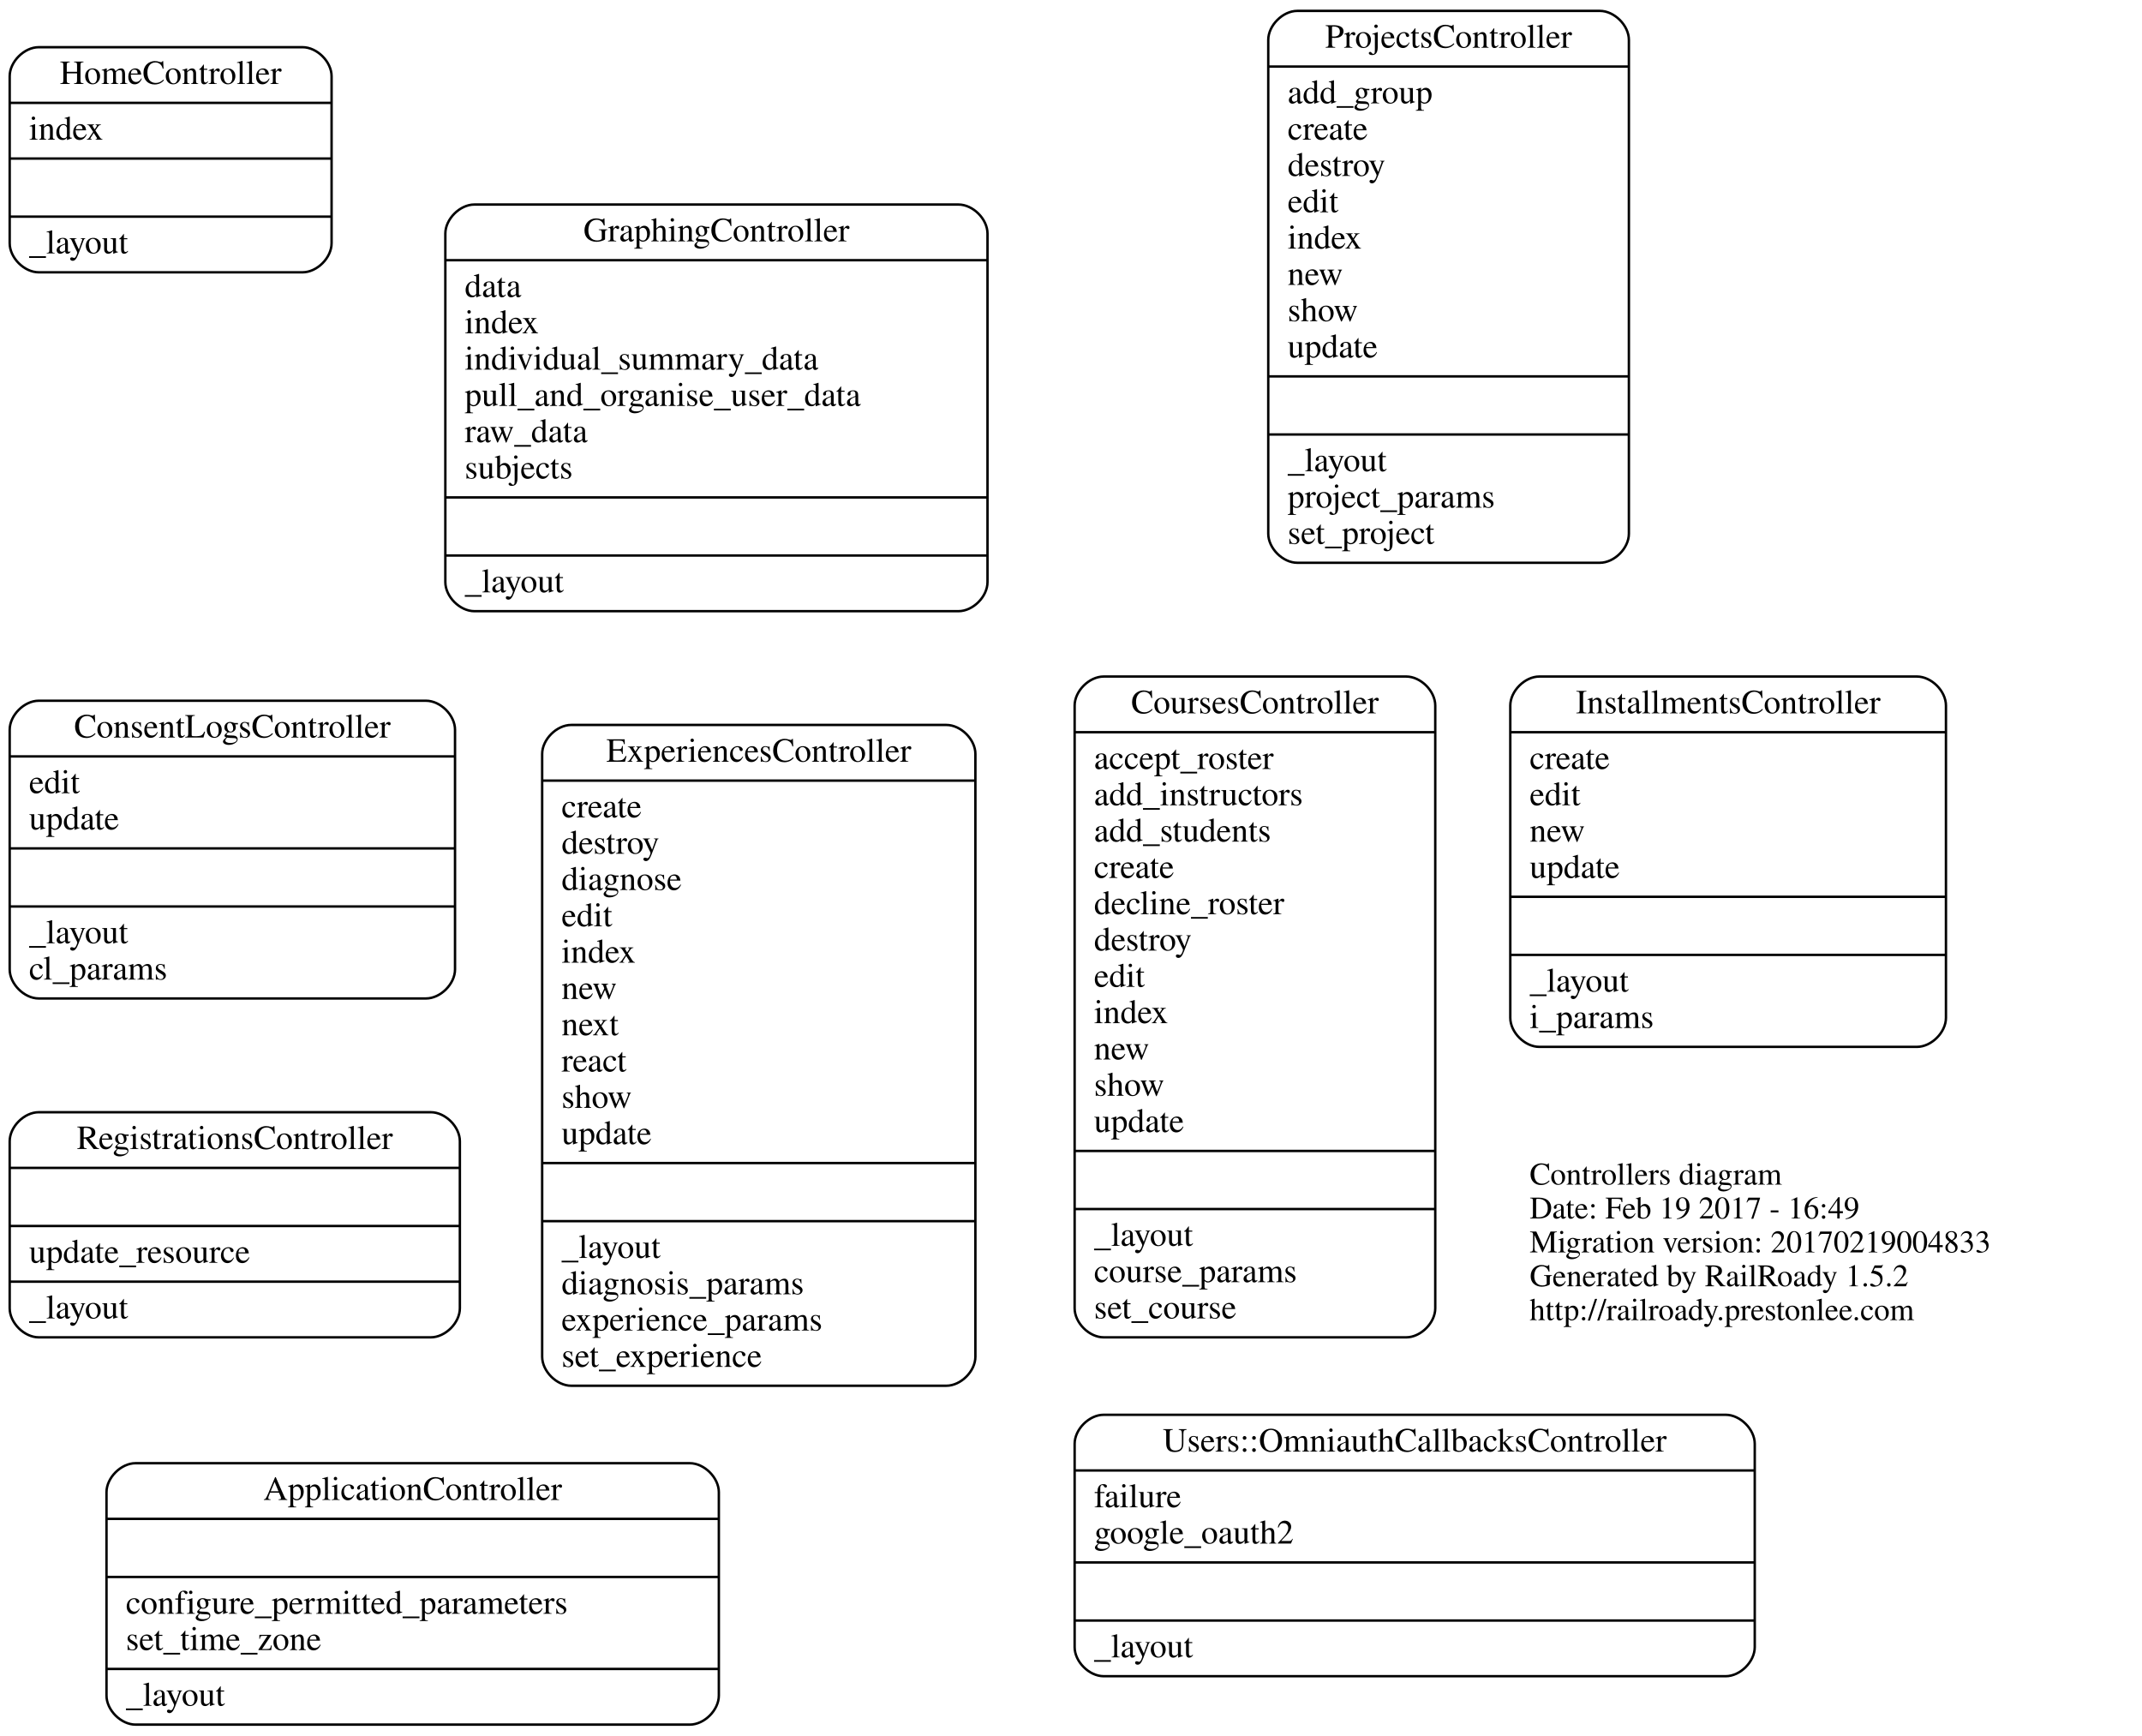
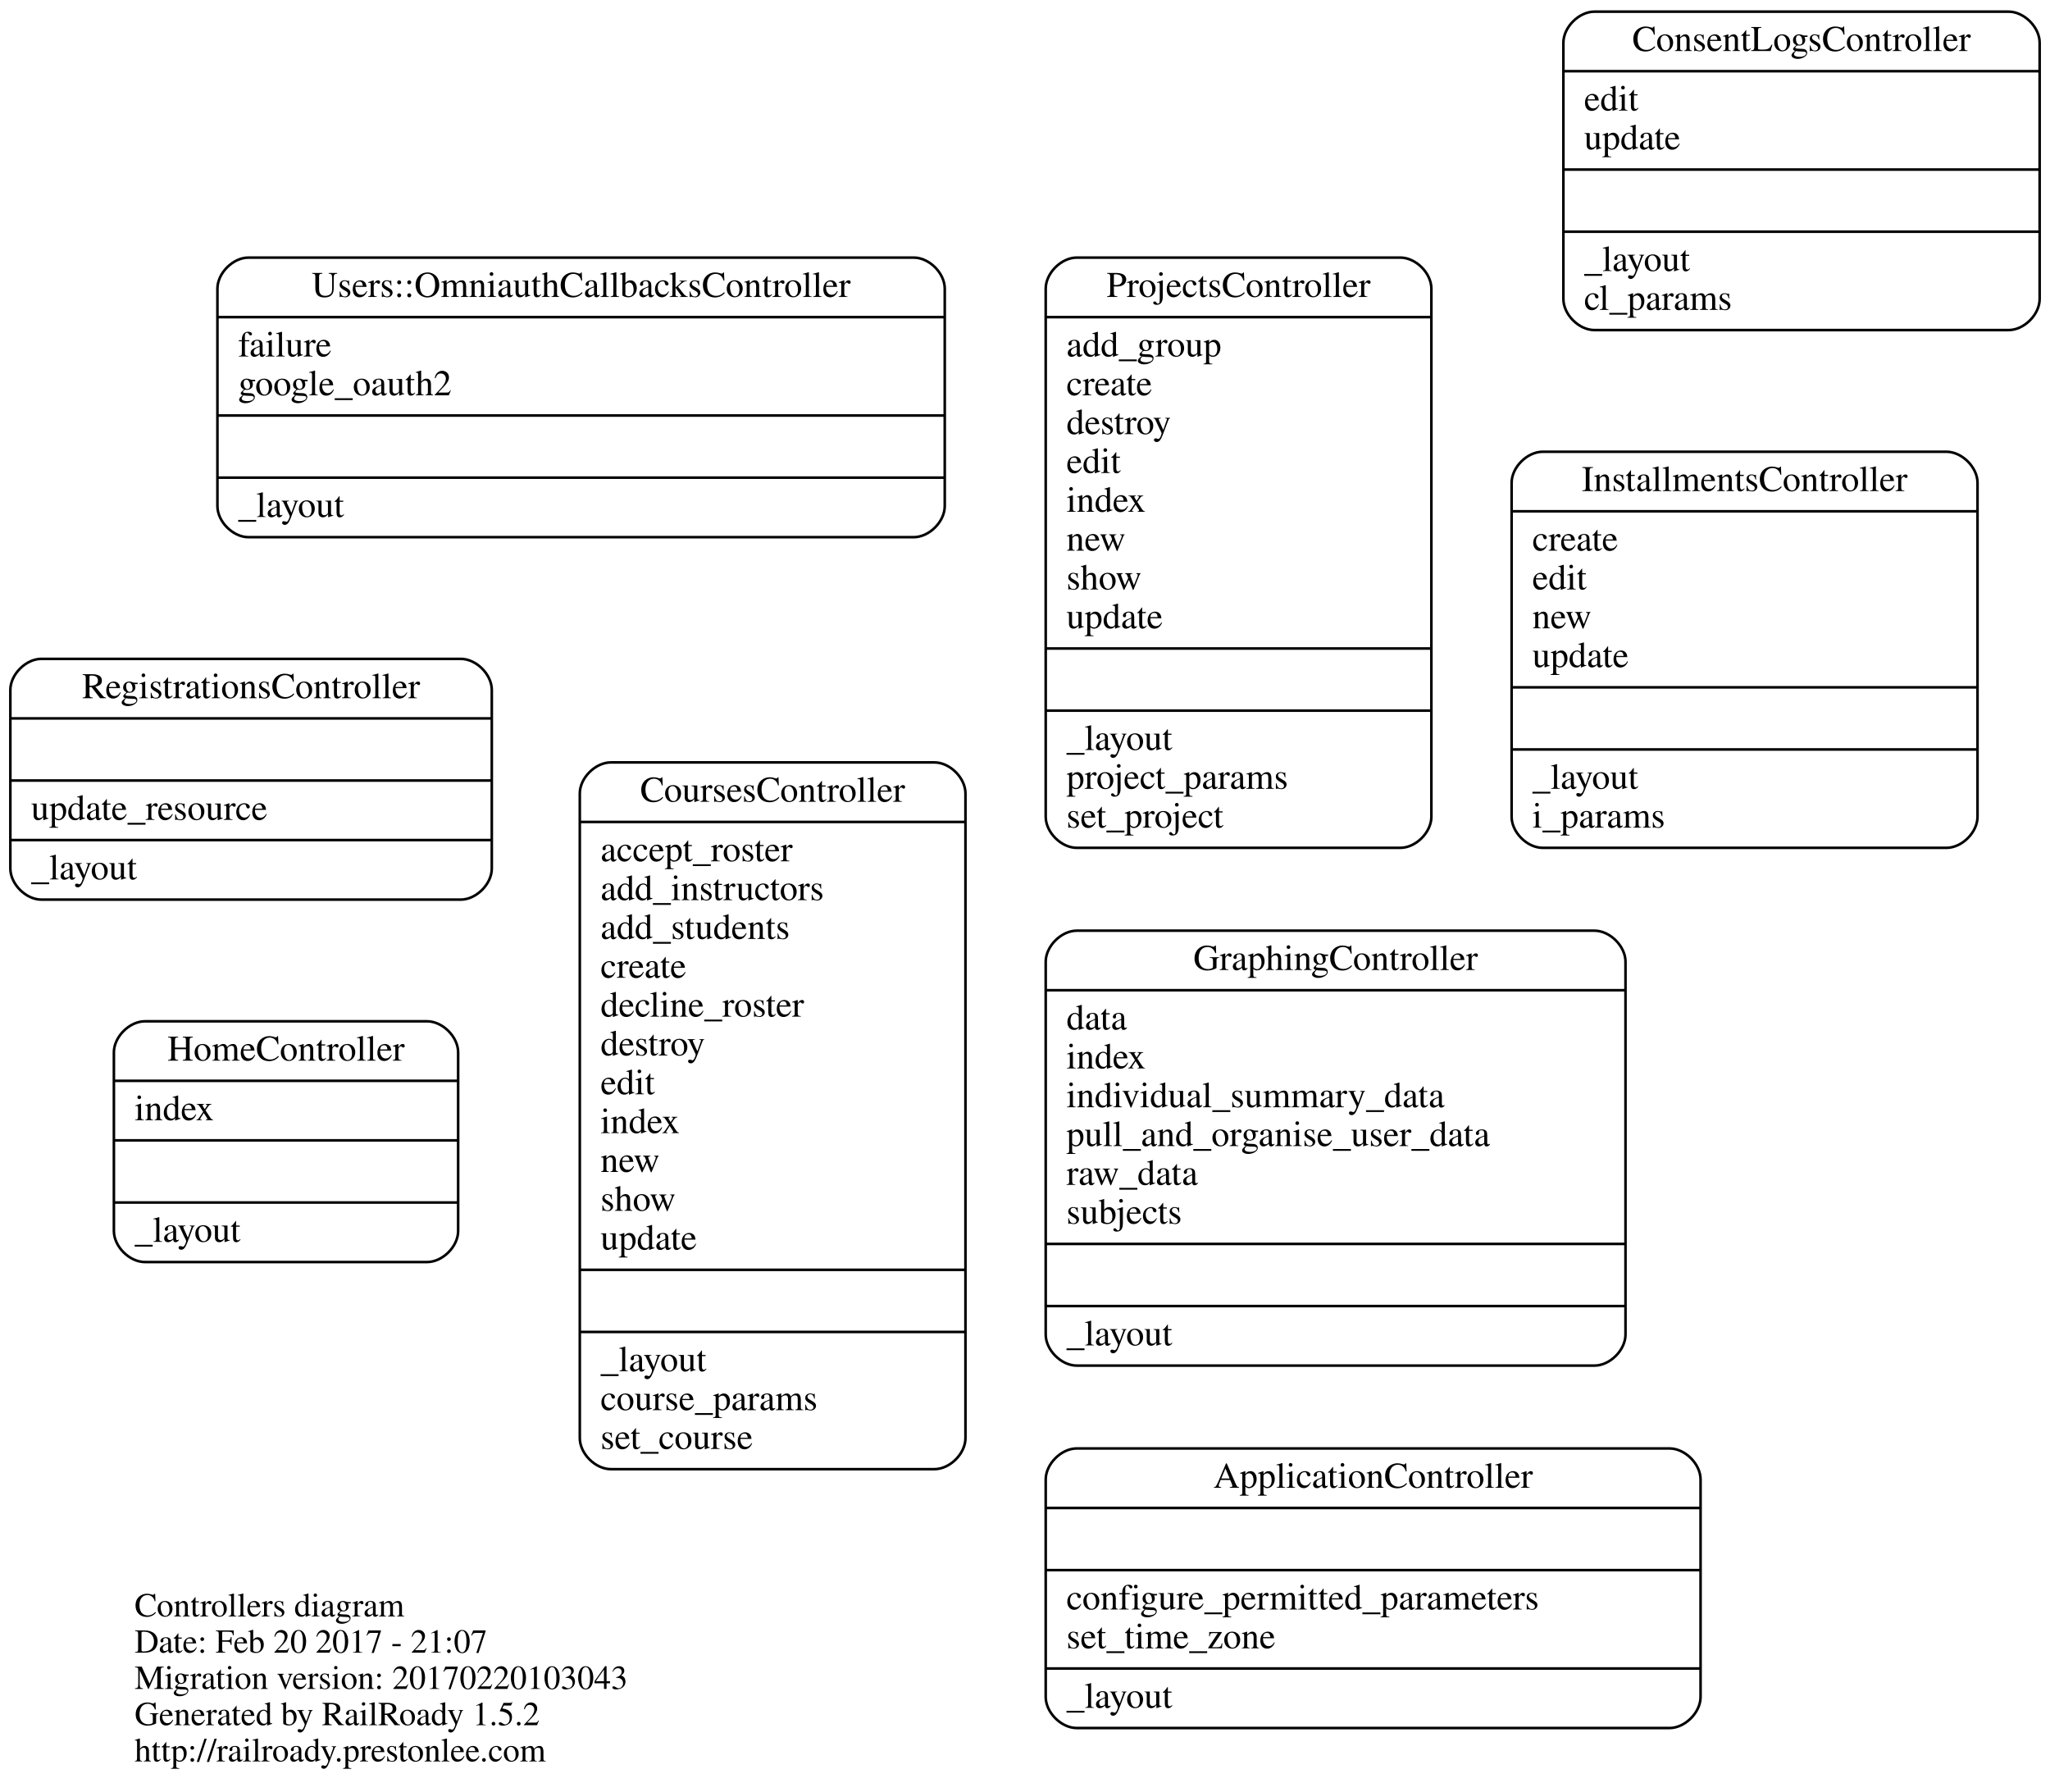
- <svg xmlns="http://www.w3.org/2000/svg" width="885pt" height="717pt" viewBox="0.00 0.00 885.00 717.00">
-   <g id="graph0" class="graph" transform="scale(1 1) rotate(0) translate(4 713)">
-     <polygon fill="none" stroke="none" points="-4,4 -4,-713 881,-713 881,4 -4,4" />
+ <svg xmlns="http://www.w3.org/2000/svg" width="792pt" height="692pt" viewBox="0.00 0.00 792.00 692.00">
+   <g id="graph0" class="graph" transform="scale(1 1) rotate(0) translate(4 688)">
+     <polygon fill="none" stroke="none" points="-4,4 -4,-688 788,-688 788,4 -4,4" />
    <g id="node1" class="node">
-       <text text-anchor="start" x="628" y="-223.6" font-family="Times,serif" font-size="13.00">Controllers diagram</text>
-       <text text-anchor="start" x="628" y="-209.6" font-family="Times,serif" font-size="13.00">Date: Feb 19 2017 - 16:49</text>
-       <text text-anchor="start" x="628" y="-195.6" font-family="Times,serif" font-size="13.00">Migration version: 20170219004833</text>
-       <text text-anchor="start" x="628" y="-181.6" font-family="Times,serif" font-size="13.00">Generated by RailRoady 1.5.2</text>
-       <text text-anchor="start" x="628" y="-167.6" font-family="Times,serif" font-size="13.00">http://railroady.prestonlee.com</text>
+       <text text-anchor="start" x="48" y="-63.6" font-family="Times,serif" font-size="13.00">Controllers diagram</text>
+       <text text-anchor="start" x="48" y="-49.6" font-family="Times,serif" font-size="13.00">Date: Feb 20 2017 - 21:07</text>
+       <text text-anchor="start" x="48" y="-35.6" font-family="Times,serif" font-size="13.00">Migration version: 20170220103043</text>
+       <text text-anchor="start" x="48" y="-21.6" font-family="Times,serif" font-size="13.00">Generated by RailRoady 1.5.2</text>
+       <text text-anchor="start" x="48" y="-7.6" font-family="Times,serif" font-size="13.00">http://railroady.prestonlee.com</text>
    </g>
    <g id="node2" class="node">
-       <path fill="none" stroke="black" d="M52,-0.5C52,-0.5 281,-0.5 281,-0.5 287,-0.5 293,-6.5 293,-12.5 293,-12.5 293,-96.5 293,-96.5 293,-102.5 287,-108.5 281,-108.5 281,-108.5 52,-108.5 52,-108.5 46,-108.5 40,-102.5 40,-96.5 40,-96.5 40,-12.5 40,-12.5 40,-6.5 46,-0.5 52,-0.5" />
-       <text text-anchor="middle" x="166.5" y="-93.3" font-family="Times,serif" font-size="14.00">ApplicationController</text>
-       <polyline fill="none" stroke="black" points="40,-85.5 293,-85.5 " />
-       <polyline fill="none" stroke="black" points="40,-61.5 293,-61.5 " />
-       <text text-anchor="start" x="48" y="-46.3" font-family="Times,serif" font-size="14.00">configure_permitted_parameters</text>
-       <text text-anchor="start" x="48" y="-31.3" font-family="Times,serif" font-size="14.00">set_time_zone</text>
-       <polyline fill="none" stroke="black" points="40,-23.5 293,-23.5 " />
-       <text text-anchor="start" x="48" y="-8.3" font-family="Times,serif" font-size="14.00">_layout</text>
+       <path fill="none" stroke="black" d="M412,-20.5C412,-20.5 641,-20.5 641,-20.5 647,-20.5 653,-26.5 653,-32.5 653,-32.5 653,-116.5 653,-116.5 653,-122.5 647,-128.5 641,-128.5 641,-128.5 412,-128.5 412,-128.5 406,-128.5 400,-122.5 400,-116.5 400,-116.5 400,-32.5 400,-32.5 400,-26.5 406,-20.5 412,-20.5" />
+       <text text-anchor="middle" x="526.5" y="-113.3" font-family="Times,serif" font-size="14.00">ApplicationController</text>
+       <polyline fill="none" stroke="black" points="400,-105.5 653,-105.5 " />
+       <polyline fill="none" stroke="black" points="400,-81.5 653,-81.5 " />
+       <text text-anchor="start" x="408" y="-66.3" font-family="Times,serif" font-size="14.00">configure_permitted_parameters</text>
+       <text text-anchor="start" x="408" y="-51.3" font-family="Times,serif" font-size="14.00">set_time_zone</text>
+       <polyline fill="none" stroke="black" points="400,-43.5 653,-43.5 " />
+       <text text-anchor="start" x="408" y="-28.3" font-family="Times,serif" font-size="14.00">_layout</text>
    </g>
    <g id="node3" class="node">
-       <path fill="none" stroke="black" d="M12,-300.5C12,-300.5 172,-300.5 172,-300.5 178,-300.5 184,-306.5 184,-312.5 184,-312.5 184,-411.5 184,-411.5 184,-417.5 178,-423.5 172,-423.5 172,-423.5 12,-423.5 12,-423.5 6,-423.5 5.68434e-14,-417.5 5.68434e-14,-411.5 5.68434e-14,-411.5 5.68434e-14,-312.5 5.68434e-14,-312.5 5.68434e-14,-306.5 6,-300.5 12,-300.5" />
-       <text text-anchor="middle" x="92" y="-408.3" font-family="Times,serif" font-size="14.00">ConsentLogsController</text>
-       <polyline fill="none" stroke="black" points="5.68434e-14,-400.5 184,-400.5 " />
-       <text text-anchor="start" x="8" y="-385.3" font-family="Times,serif" font-size="14.00">edit</text>
-       <text text-anchor="start" x="8" y="-370.3" font-family="Times,serif" font-size="14.00">update</text>
-       <polyline fill="none" stroke="black" points="5.68434e-14,-362.5 184,-362.5 " />
-       <polyline fill="none" stroke="black" points="5.68434e-14,-338.5 184,-338.5 " />
-       <text text-anchor="start" x="8" y="-323.3" font-family="Times,serif" font-size="14.00">_layout</text>
-       <text text-anchor="start" x="8" y="-308.3" font-family="Times,serif" font-size="14.00">cl_params</text>
+       <path fill="none" stroke="black" d="M612,-560.5C612,-560.5 772,-560.5 772,-560.5 778,-560.5 784,-566.5 784,-572.5 784,-572.5 784,-671.5 784,-671.5 784,-677.5 778,-683.5 772,-683.5 772,-683.5 612,-683.5 612,-683.5 606,-683.5 600,-677.5 600,-671.5 600,-671.5 600,-572.5 600,-572.5 600,-566.5 606,-560.5 612,-560.5" />
+       <text text-anchor="middle" x="692" y="-668.3" font-family="Times,serif" font-size="14.00">ConsentLogsController</text>
+       <polyline fill="none" stroke="black" points="600,-660.5 784,-660.5 " />
+       <text text-anchor="start" x="608" y="-645.3" font-family="Times,serif" font-size="14.00">edit</text>
+       <text text-anchor="start" x="608" y="-630.3" font-family="Times,serif" font-size="14.00">update</text>
+       <polyline fill="none" stroke="black" points="600,-622.5 784,-622.5 " />
+       <polyline fill="none" stroke="black" points="600,-598.5 784,-598.5 " />
+       <text text-anchor="start" x="608" y="-583.3" font-family="Times,serif" font-size="14.00">_layout</text>
+       <text text-anchor="start" x="608" y="-568.3" font-family="Times,serif" font-size="14.00">cl_params</text>
    </g>
    <g id="node4" class="node">
-       <path fill="none" stroke="black" d="M452,-160.5C452,-160.5 577,-160.5 577,-160.5 583,-160.5 589,-166.5 589,-172.5 589,-172.5 589,-421.5 589,-421.5 589,-427.5 583,-433.5 577,-433.5 577,-433.5 452,-433.5 452,-433.5 446,-433.5 440,-427.5 440,-421.5 440,-421.5 440,-172.5 440,-172.5 440,-166.5 446,-160.5 452,-160.5" />
-       <text text-anchor="middle" x="514.5" y="-418.3" font-family="Times,serif" font-size="14.00">CoursesController</text>
-       <polyline fill="none" stroke="black" points="440,-410.5 589,-410.5 " />
-       <text text-anchor="start" x="448" y="-395.3" font-family="Times,serif" font-size="14.00">accept_roster</text>
-       <text text-anchor="start" x="448" y="-380.3" font-family="Times,serif" font-size="14.00">add_instructors</text>
-       <text text-anchor="start" x="448" y="-365.3" font-family="Times,serif" font-size="14.00">add_students</text>
-       <text text-anchor="start" x="448" y="-350.3" font-family="Times,serif" font-size="14.00">create</text>
-       <text text-anchor="start" x="448" y="-335.3" font-family="Times,serif" font-size="14.00">decline_roster</text>
-       <text text-anchor="start" x="448" y="-320.3" font-family="Times,serif" font-size="14.00">destroy</text>
-       <text text-anchor="start" x="448" y="-305.3" font-family="Times,serif" font-size="14.00">edit</text>
-       <text text-anchor="start" x="448" y="-290.3" font-family="Times,serif" font-size="14.00">index</text>
-       <text text-anchor="start" x="448" y="-275.3" font-family="Times,serif" font-size="14.00">new</text>
-       <text text-anchor="start" x="448" y="-260.3" font-family="Times,serif" font-size="14.00">show</text>
-       <text text-anchor="start" x="448" y="-245.3" font-family="Times,serif" font-size="14.00">update</text>
-       <polyline fill="none" stroke="black" points="440,-237.5 589,-237.5 " />
-       <polyline fill="none" stroke="black" points="440,-213.5 589,-213.5 " />
-       <text text-anchor="start" x="448" y="-198.3" font-family="Times,serif" font-size="14.00">_layout</text>
-       <text text-anchor="start" x="448" y="-183.3" font-family="Times,serif" font-size="14.00">course_params</text>
-       <text text-anchor="start" x="448" y="-168.3" font-family="Times,serif" font-size="14.00">set_course</text>
+       <path fill="none" stroke="black" d="M232,-120.5C232,-120.5 357,-120.5 357,-120.5 363,-120.5 369,-126.5 369,-132.5 369,-132.5 369,-381.5 369,-381.5 369,-387.5 363,-393.5 357,-393.5 357,-393.5 232,-393.5 232,-393.5 226,-393.5 220,-387.5 220,-381.5 220,-381.5 220,-132.5 220,-132.5 220,-126.5 226,-120.5 232,-120.5" />
+       <text text-anchor="middle" x="294.5" y="-378.3" font-family="Times,serif" font-size="14.00">CoursesController</text>
+       <polyline fill="none" stroke="black" points="220,-370.5 369,-370.5 " />
+       <text text-anchor="start" x="228" y="-355.3" font-family="Times,serif" font-size="14.00">accept_roster</text>
+       <text text-anchor="start" x="228" y="-340.3" font-family="Times,serif" font-size="14.00">add_instructors</text>
+       <text text-anchor="start" x="228" y="-325.3" font-family="Times,serif" font-size="14.00">add_students</text>
+       <text text-anchor="start" x="228" y="-310.3" font-family="Times,serif" font-size="14.00">create</text>
+       <text text-anchor="start" x="228" y="-295.3" font-family="Times,serif" font-size="14.00">decline_roster</text>
+       <text text-anchor="start" x="228" y="-280.3" font-family="Times,serif" font-size="14.00">destroy</text>
+       <text text-anchor="start" x="228" y="-265.3" font-family="Times,serif" font-size="14.00">edit</text>
+       <text text-anchor="start" x="228" y="-250.3" font-family="Times,serif" font-size="14.00">index</text>
+       <text text-anchor="start" x="228" y="-235.3" font-family="Times,serif" font-size="14.00">new</text>
+       <text text-anchor="start" x="228" y="-220.3" font-family="Times,serif" font-size="14.00">show</text>
+       <text text-anchor="start" x="228" y="-205.3" font-family="Times,serif" font-size="14.00">update</text>
+       <polyline fill="none" stroke="black" points="220,-197.5 369,-197.5 " />
+       <polyline fill="none" stroke="black" points="220,-173.5 369,-173.5 " />
+       <text text-anchor="start" x="228" y="-158.3" font-family="Times,serif" font-size="14.00">_layout</text>
+       <text text-anchor="start" x="228" y="-143.3" font-family="Times,serif" font-size="14.00">course_params</text>
+       <text text-anchor="start" x="228" y="-128.3" font-family="Times,serif" font-size="14.00">set_course</text>
    </g>
    <g id="node5" class="node">
-       <path fill="none" stroke="black" d="M232,-140.5C232,-140.5 387,-140.5 387,-140.5 393,-140.5 399,-146.5 399,-152.5 399,-152.5 399,-401.5 399,-401.5 399,-407.5 393,-413.5 387,-413.5 387,-413.5 232,-413.5 232,-413.5 226,-413.5 220,-407.5 220,-401.5 220,-401.5 220,-152.5 220,-152.5 220,-146.5 226,-140.5 232,-140.5" />
-       <text text-anchor="middle" x="309.5" y="-398.3" font-family="Times,serif" font-size="14.00">ExperiencesController</text>
-       <polyline fill="none" stroke="black" points="220,-390.5 399,-390.5 " />
-       <text text-anchor="start" x="228" y="-375.3" font-family="Times,serif" font-size="14.00">create</text>
-       <text text-anchor="start" x="228" y="-360.3" font-family="Times,serif" font-size="14.00">destroy</text>
-       <text text-anchor="start" x="228" y="-345.3" font-family="Times,serif" font-size="14.00">diagnose</text>
-       <text text-anchor="start" x="228" y="-330.3" font-family="Times,serif" font-size="14.00">edit</text>
-       <text text-anchor="start" x="228" y="-315.3" font-family="Times,serif" font-size="14.00">index</text>
-       <text text-anchor="start" x="228" y="-300.3" font-family="Times,serif" font-size="14.00">new</text>
-       <text text-anchor="start" x="228" y="-285.3" font-family="Times,serif" font-size="14.00">next</text>
-       <text text-anchor="start" x="228" y="-270.3" font-family="Times,serif" font-size="14.00">react</text>
-       <text text-anchor="start" x="228" y="-255.3" font-family="Times,serif" font-size="14.00">show</text>
-       <text text-anchor="start" x="228" y="-240.3" font-family="Times,serif" font-size="14.00">update</text>
-       <polyline fill="none" stroke="black" points="220,-232.5 399,-232.5 " />
-       <polyline fill="none" stroke="black" points="220,-208.5 399,-208.5 " />
-       <text text-anchor="start" x="228" y="-193.3" font-family="Times,serif" font-size="14.00">_layout</text>
-       <text text-anchor="start" x="228" y="-178.3" font-family="Times,serif" font-size="14.00">diagnosis_params</text>
-       <text text-anchor="start" x="228" y="-163.3" font-family="Times,serif" font-size="14.00">experience_params</text>
-       <text text-anchor="start" x="228" y="-148.3" font-family="Times,serif" font-size="14.00">set_experience</text>
+       <path fill="none" stroke="black" d="M412,-160.5C412,-160.5 612,-160.5 612,-160.5 618,-160.5 624,-166.5 624,-172.5 624,-172.5 624,-316.5 624,-316.5 624,-322.5 618,-328.5 612,-328.5 612,-328.5 412,-328.5 412,-328.5 406,-328.5 400,-322.5 400,-316.5 400,-316.5 400,-172.5 400,-172.5 400,-166.5 406,-160.5 412,-160.5" />
+       <text text-anchor="middle" x="512" y="-313.3" font-family="Times,serif" font-size="14.00">GraphingController</text>
+       <polyline fill="none" stroke="black" points="400,-305.5 624,-305.5 " />
+       <text text-anchor="start" x="408" y="-290.3" font-family="Times,serif" font-size="14.00">data</text>
+       <text text-anchor="start" x="408" y="-275.3" font-family="Times,serif" font-size="14.00">index</text>
+       <text text-anchor="start" x="408" y="-260.3" font-family="Times,serif" font-size="14.00">individual_summary_data</text>
+       <text text-anchor="start" x="408" y="-245.3" font-family="Times,serif" font-size="14.00">pull_and_organise_user_data</text>
+       <text text-anchor="start" x="408" y="-230.3" font-family="Times,serif" font-size="14.00">raw_data</text>
+       <text text-anchor="start" x="408" y="-215.3" font-family="Times,serif" font-size="14.00">subjects</text>
+       <polyline fill="none" stroke="black" points="400,-207.5 624,-207.5 " />
+       <polyline fill="none" stroke="black" points="400,-183.5 624,-183.5 " />
+       <text text-anchor="start" x="408" y="-168.3" font-family="Times,serif" font-size="14.00">_layout</text>
    </g>
    <g id="node6" class="node">
-       <path fill="none" stroke="black" d="M192,-460.5C192,-460.5 392,-460.5 392,-460.5 398,-460.5 404,-466.5 404,-472.5 404,-472.5 404,-616.5 404,-616.5 404,-622.5 398,-628.5 392,-628.5 392,-628.5 192,-628.5 192,-628.5 186,-628.5 180,-622.5 180,-616.5 180,-616.5 180,-472.5 180,-472.5 180,-466.5 186,-460.5 192,-460.5" />
-       <text text-anchor="middle" x="292" y="-613.3" font-family="Times,serif" font-size="14.00">GraphingController</text>
-       <polyline fill="none" stroke="black" points="180,-605.5 404,-605.5 " />
-       <text text-anchor="start" x="188" y="-590.3" font-family="Times,serif" font-size="14.00">data</text>
-       <text text-anchor="start" x="188" y="-575.3" font-family="Times,serif" font-size="14.00">index</text>
-       <text text-anchor="start" x="188" y="-560.3" font-family="Times,serif" font-size="14.00">individual_summary_data</text>
-       <text text-anchor="start" x="188" y="-545.3" font-family="Times,serif" font-size="14.00">pull_and_organise_user_data</text>
-       <text text-anchor="start" x="188" y="-530.3" font-family="Times,serif" font-size="14.00">raw_data</text>
-       <text text-anchor="start" x="188" y="-515.3" font-family="Times,serif" font-size="14.00">subjects</text>
-       <polyline fill="none" stroke="black" points="180,-507.5 404,-507.5 " />
-       <polyline fill="none" stroke="black" points="180,-483.5 404,-483.5 " />
-       <text text-anchor="start" x="188" y="-468.3" font-family="Times,serif" font-size="14.00">_layout</text>
+       <path fill="none" stroke="black" d="M52,-200.5C52,-200.5 161,-200.5 161,-200.5 167,-200.5 173,-206.5 173,-212.5 173,-212.5 173,-281.5 173,-281.5 173,-287.5 167,-293.5 161,-293.5 161,-293.5 52,-293.5 52,-293.5 46,-293.5 40,-287.5 40,-281.5 40,-281.5 40,-212.5 40,-212.5 40,-206.5 46,-200.5 52,-200.5" />
+       <text text-anchor="middle" x="106.5" y="-278.3" font-family="Times,serif" font-size="14.00">HomeController</text>
+       <polyline fill="none" stroke="black" points="40,-270.5 173,-270.5 " />
+       <text text-anchor="start" x="48" y="-255.3" font-family="Times,serif" font-size="14.00">index</text>
+       <polyline fill="none" stroke="black" points="40,-247.5 173,-247.5 " />
+       <polyline fill="none" stroke="black" points="40,-223.5 173,-223.5 " />
+       <text text-anchor="start" x="48" y="-208.3" font-family="Times,serif" font-size="14.00">_layout</text>
    </g>
    <g id="node7" class="node">
-       <path fill="none" stroke="black" d="M12,-600.5C12,-600.5 121,-600.5 121,-600.5 127,-600.5 133,-606.5 133,-612.5 133,-612.5 133,-681.5 133,-681.5 133,-687.5 127,-693.5 121,-693.5 121,-693.5 12,-693.5 12,-693.5 6,-693.5 5.68434e-14,-687.5 5.68434e-14,-681.5 5.68434e-14,-681.5 5.68434e-14,-612.5 5.68434e-14,-612.5 5.68434e-14,-606.5 6,-600.5 12,-600.5" />
-       <text text-anchor="middle" x="66.5" y="-678.3" font-family="Times,serif" font-size="14.00">HomeController</text>
-       <polyline fill="none" stroke="black" points="5.68434e-14,-670.5 133,-670.5 " />
-       <text text-anchor="start" x="8" y="-655.3" font-family="Times,serif" font-size="14.00">index</text>
-       <polyline fill="none" stroke="black" points="5.68434e-14,-647.5 133,-647.5 " />
-       <polyline fill="none" stroke="black" points="5.68434e-14,-623.5 133,-623.5 " />
-       <text text-anchor="start" x="8" y="-608.3" font-family="Times,serif" font-size="14.00">_layout</text>
+       <path fill="none" stroke="black" d="M592,-360.5C592,-360.5 748,-360.5 748,-360.5 754,-360.5 760,-366.5 760,-372.5 760,-372.5 760,-501.5 760,-501.5 760,-507.5 754,-513.5 748,-513.5 748,-513.5 592,-513.5 592,-513.5 586,-513.5 580,-507.5 580,-501.5 580,-501.5 580,-372.5 580,-372.5 580,-366.5 586,-360.5 592,-360.5" />
+       <text text-anchor="middle" x="670" y="-498.3" font-family="Times,serif" font-size="14.00">InstallmentsController</text>
+       <polyline fill="none" stroke="black" points="580,-490.5 760,-490.5 " />
+       <text text-anchor="start" x="588" y="-475.3" font-family="Times,serif" font-size="14.00">create</text>
+       <text text-anchor="start" x="588" y="-460.3" font-family="Times,serif" font-size="14.00">edit</text>
+       <text text-anchor="start" x="588" y="-445.3" font-family="Times,serif" font-size="14.00">new</text>
+       <text text-anchor="start" x="588" y="-430.3" font-family="Times,serif" font-size="14.00">update</text>
+       <polyline fill="none" stroke="black" points="580,-422.5 760,-422.5 " />
+       <polyline fill="none" stroke="black" points="580,-398.5 760,-398.5 " />
+       <text text-anchor="start" x="588" y="-383.3" font-family="Times,serif" font-size="14.00">_layout</text>
+       <text text-anchor="start" x="588" y="-368.3" font-family="Times,serif" font-size="14.00">i_params</text>
    </g>
    <g id="node8" class="node">
-       <path fill="none" stroke="black" d="M632,-280.5C632,-280.5 788,-280.5 788,-280.5 794,-280.5 800,-286.5 800,-292.5 800,-292.5 800,-421.5 800,-421.5 800,-427.5 794,-433.5 788,-433.5 788,-433.5 632,-433.5 632,-433.5 626,-433.5 620,-427.5 620,-421.5 620,-421.5 620,-292.5 620,-292.5 620,-286.5 626,-280.5 632,-280.5" />
-       <text text-anchor="middle" x="710" y="-418.3" font-family="Times,serif" font-size="14.00">InstallmentsController</text>
-       <polyline fill="none" stroke="black" points="620,-410.5 800,-410.5 " />
-       <text text-anchor="start" x="628" y="-395.3" font-family="Times,serif" font-size="14.00">create</text>
-       <text text-anchor="start" x="628" y="-380.3" font-family="Times,serif" font-size="14.00">edit</text>
-       <text text-anchor="start" x="628" y="-365.3" font-family="Times,serif" font-size="14.00">new</text>
-       <text text-anchor="start" x="628" y="-350.3" font-family="Times,serif" font-size="14.00">update</text>
-       <polyline fill="none" stroke="black" points="620,-342.5 800,-342.5 " />
-       <polyline fill="none" stroke="black" points="620,-318.5 800,-318.5 " />
-       <text text-anchor="start" x="628" y="-303.3" font-family="Times,serif" font-size="14.00">_layout</text>
-       <text text-anchor="start" x="628" y="-288.3" font-family="Times,serif" font-size="14.00">i_params</text>
+       <path fill="none" stroke="black" d="M412,-360.5C412,-360.5 537,-360.5 537,-360.5 543,-360.5 549,-366.5 549,-372.5 549,-372.5 549,-576.5 549,-576.5 549,-582.5 543,-588.5 537,-588.5 537,-588.5 412,-588.5 412,-588.5 406,-588.5 400,-582.5 400,-576.5 400,-576.5 400,-372.5 400,-372.5 400,-366.5 406,-360.5 412,-360.5" />
+       <text text-anchor="middle" x="474.5" y="-573.3" font-family="Times,serif" font-size="14.00">ProjectsController</text>
+       <polyline fill="none" stroke="black" points="400,-565.5 549,-565.5 " />
+       <text text-anchor="start" x="408" y="-550.3" font-family="Times,serif" font-size="14.00">add_group</text>
+       <text text-anchor="start" x="408" y="-535.3" font-family="Times,serif" font-size="14.00">create</text>
+       <text text-anchor="start" x="408" y="-520.3" font-family="Times,serif" font-size="14.00">destroy</text>
+       <text text-anchor="start" x="408" y="-505.3" font-family="Times,serif" font-size="14.00">edit</text>
+       <text text-anchor="start" x="408" y="-490.3" font-family="Times,serif" font-size="14.00">index</text>
+       <text text-anchor="start" x="408" y="-475.3" font-family="Times,serif" font-size="14.00">new</text>
+       <text text-anchor="start" x="408" y="-460.3" font-family="Times,serif" font-size="14.00">show</text>
+       <text text-anchor="start" x="408" y="-445.3" font-family="Times,serif" font-size="14.00">update</text>
+       <polyline fill="none" stroke="black" points="400,-437.5 549,-437.5 " />
+       <polyline fill="none" stroke="black" points="400,-413.5 549,-413.5 " />
+       <text text-anchor="start" x="408" y="-398.3" font-family="Times,serif" font-size="14.00">_layout</text>
+       <text text-anchor="start" x="408" y="-383.3" font-family="Times,serif" font-size="14.00">project_params</text>
+       <text text-anchor="start" x="408" y="-368.3" font-family="Times,serif" font-size="14.00">set_project</text>
    </g>
    <g id="node9" class="node">
-       <path fill="none" stroke="black" d="M532,-480.5C532,-480.5 657,-480.5 657,-480.5 663,-480.5 669,-486.5 669,-492.5 669,-492.5 669,-696.5 669,-696.5 669,-702.5 663,-708.5 657,-708.5 657,-708.5 532,-708.5 532,-708.5 526,-708.5 520,-702.5 520,-696.5 520,-696.5 520,-492.5 520,-492.5 520,-486.5 526,-480.5 532,-480.5" />
-       <text text-anchor="middle" x="594.5" y="-693.3" font-family="Times,serif" font-size="14.00">ProjectsController</text>
-       <polyline fill="none" stroke="black" points="520,-685.5 669,-685.5 " />
-       <text text-anchor="start" x="528" y="-670.3" font-family="Times,serif" font-size="14.00">add_group</text>
-       <text text-anchor="start" x="528" y="-655.3" font-family="Times,serif" font-size="14.00">create</text>
-       <text text-anchor="start" x="528" y="-640.3" font-family="Times,serif" font-size="14.00">destroy</text>
-       <text text-anchor="start" x="528" y="-625.3" font-family="Times,serif" font-size="14.00">edit</text>
-       <text text-anchor="start" x="528" y="-610.3" font-family="Times,serif" font-size="14.00">index</text>
-       <text text-anchor="start" x="528" y="-595.3" font-family="Times,serif" font-size="14.00">new</text>
-       <text text-anchor="start" x="528" y="-580.3" font-family="Times,serif" font-size="14.00">show</text>
-       <text text-anchor="start" x="528" y="-565.3" font-family="Times,serif" font-size="14.00">update</text>
-       <polyline fill="none" stroke="black" points="520,-557.5 669,-557.5 " />
-       <polyline fill="none" stroke="black" points="520,-533.5 669,-533.5 " />
-       <text text-anchor="start" x="528" y="-518.3" font-family="Times,serif" font-size="14.00">_layout</text>
-       <text text-anchor="start" x="528" y="-503.3" font-family="Times,serif" font-size="14.00">project_params</text>
-       <text text-anchor="start" x="528" y="-488.3" font-family="Times,serif" font-size="14.00">set_project</text>
+       <path fill="none" stroke="black" d="M12,-340.5C12,-340.5 174,-340.5 174,-340.5 180,-340.5 186,-346.5 186,-352.5 186,-352.5 186,-421.5 186,-421.5 186,-427.5 180,-433.5 174,-433.5 174,-433.5 12,-433.5 12,-433.5 6,-433.5 -2.84217e-14,-427.5 -2.84217e-14,-421.5 -2.84217e-14,-421.5 -2.84217e-14,-352.5 -2.84217e-14,-352.5 -2.84217e-14,-346.5 6,-340.5 12,-340.5" />
+       <text text-anchor="middle" x="93" y="-418.3" font-family="Times,serif" font-size="14.00">RegistrationsController</text>
+       <polyline fill="none" stroke="black" points="-2.84217e-14,-410.5 186,-410.5 " />
+       <polyline fill="none" stroke="black" points="-2.84217e-14,-386.5 186,-386.5 " />
+       <text text-anchor="start" x="8" y="-371.3" font-family="Times,serif" font-size="14.00">update_resource</text>
+       <polyline fill="none" stroke="black" points="-2.84217e-14,-363.5 186,-363.5 " />
+       <text text-anchor="start" x="8" y="-348.3" font-family="Times,serif" font-size="14.00">_layout</text>
    </g>
    <g id="node10" class="node">
-       <path fill="none" stroke="black" d="M12,-160.5C12,-160.5 174,-160.5 174,-160.5 180,-160.5 186,-166.5 186,-172.5 186,-172.5 186,-241.5 186,-241.5 186,-247.5 180,-253.5 174,-253.5 174,-253.5 12,-253.5 12,-253.5 6,-253.5 2.84217e-14,-247.5 2.84217e-14,-241.5 2.84217e-14,-241.5 2.84217e-14,-172.5 2.84217e-14,-172.5 2.84217e-14,-166.5 6,-160.5 12,-160.5" />
-       <text text-anchor="middle" x="93" y="-238.3" font-family="Times,serif" font-size="14.00">RegistrationsController</text>
-       <polyline fill="none" stroke="black" points="2.84217e-14,-230.5 186,-230.5 " />
-       <polyline fill="none" stroke="black" points="2.84217e-14,-206.5 186,-206.5 " />
-       <text text-anchor="start" x="8" y="-191.3" font-family="Times,serif" font-size="14.00">update_resource</text>
-       <polyline fill="none" stroke="black" points="2.84217e-14,-183.5 186,-183.5 " />
-       <text text-anchor="start" x="8" y="-168.3" font-family="Times,serif" font-size="14.00">_layout</text>
-     </g>
-     <g id="node11" class="node">
-       <path fill="none" stroke="black" d="M452,-20.5C452,-20.5 709,-20.5 709,-20.5 715,-20.5 721,-26.5 721,-32.5 721,-32.5 721,-116.5 721,-116.5 721,-122.5 715,-128.5 709,-128.5 709,-128.5 452,-128.5 452,-128.5 446,-128.5 440,-122.5 440,-116.5 440,-116.5 440,-32.5 440,-32.5 440,-26.5 446,-20.5 452,-20.5" />
-       <text text-anchor="middle" x="580.5" y="-113.3" font-family="Times,serif" font-size="14.00">Users::OmniauthCallbacksController</text>
-       <polyline fill="none" stroke="black" points="440,-105.5 721,-105.5 " />
-       <text text-anchor="start" x="448" y="-90.3" font-family="Times,serif" font-size="14.00">failure</text>
-       <text text-anchor="start" x="448" y="-75.3" font-family="Times,serif" font-size="14.00">google_oauth2</text>
-       <polyline fill="none" stroke="black" points="440,-67.5 721,-67.5 " />
-       <polyline fill="none" stroke="black" points="440,-43.5 721,-43.5 " />
-       <text text-anchor="start" x="448" y="-28.3" font-family="Times,serif" font-size="14.00">_layout</text>
+       <path fill="none" stroke="black" d="M92,-480.5C92,-480.5 349,-480.5 349,-480.5 355,-480.5 361,-486.5 361,-492.5 361,-492.5 361,-576.5 361,-576.5 361,-582.5 355,-588.5 349,-588.5 349,-588.5 92,-588.5 92,-588.5 86,-588.5 80,-582.5 80,-576.5 80,-576.5 80,-492.5 80,-492.5 80,-486.5 86,-480.5 92,-480.5" />
+       <text text-anchor="middle" x="220.5" y="-573.3" font-family="Times,serif" font-size="14.00">Users::OmniauthCallbacksController</text>
+       <polyline fill="none" stroke="black" points="80,-565.5 361,-565.5 " />
+       <text text-anchor="start" x="88" y="-550.3" font-family="Times,serif" font-size="14.00">failure</text>
+       <text text-anchor="start" x="88" y="-535.3" font-family="Times,serif" font-size="14.00">google_oauth2</text>
+       <polyline fill="none" stroke="black" points="80,-527.5 361,-527.5 " />
+       <polyline fill="none" stroke="black" points="80,-503.5 361,-503.5 " />
+       <text text-anchor="start" x="88" y="-488.3" font-family="Times,serif" font-size="14.00">_layout</text>
    </g>
  </g>
</svg>
